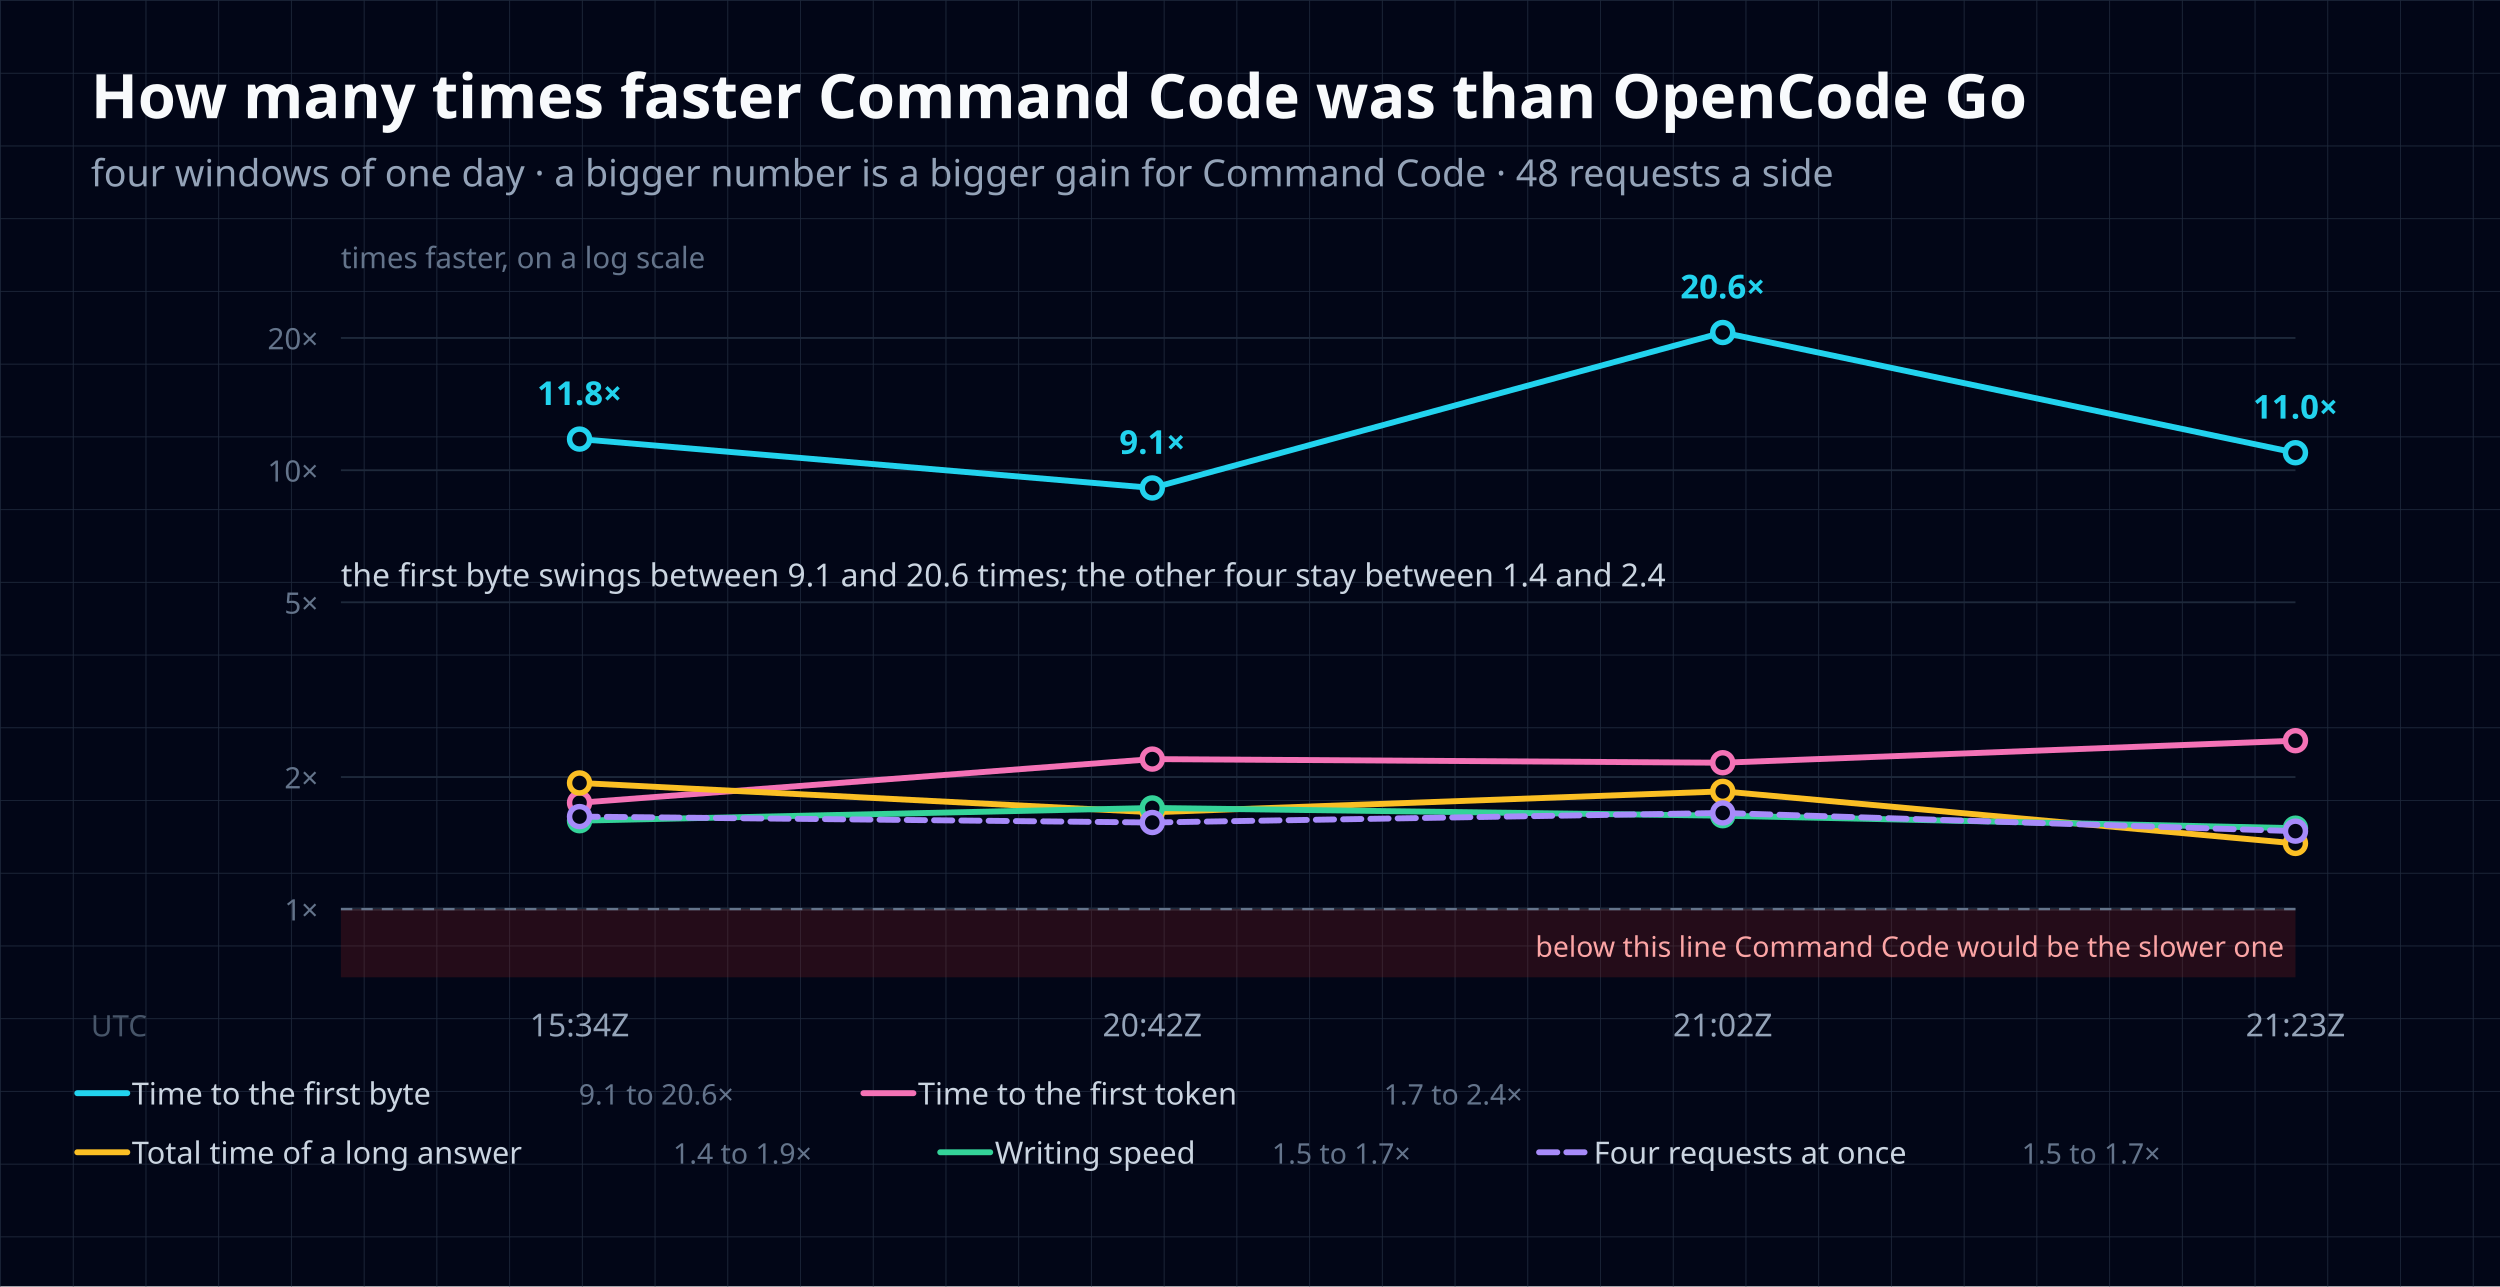
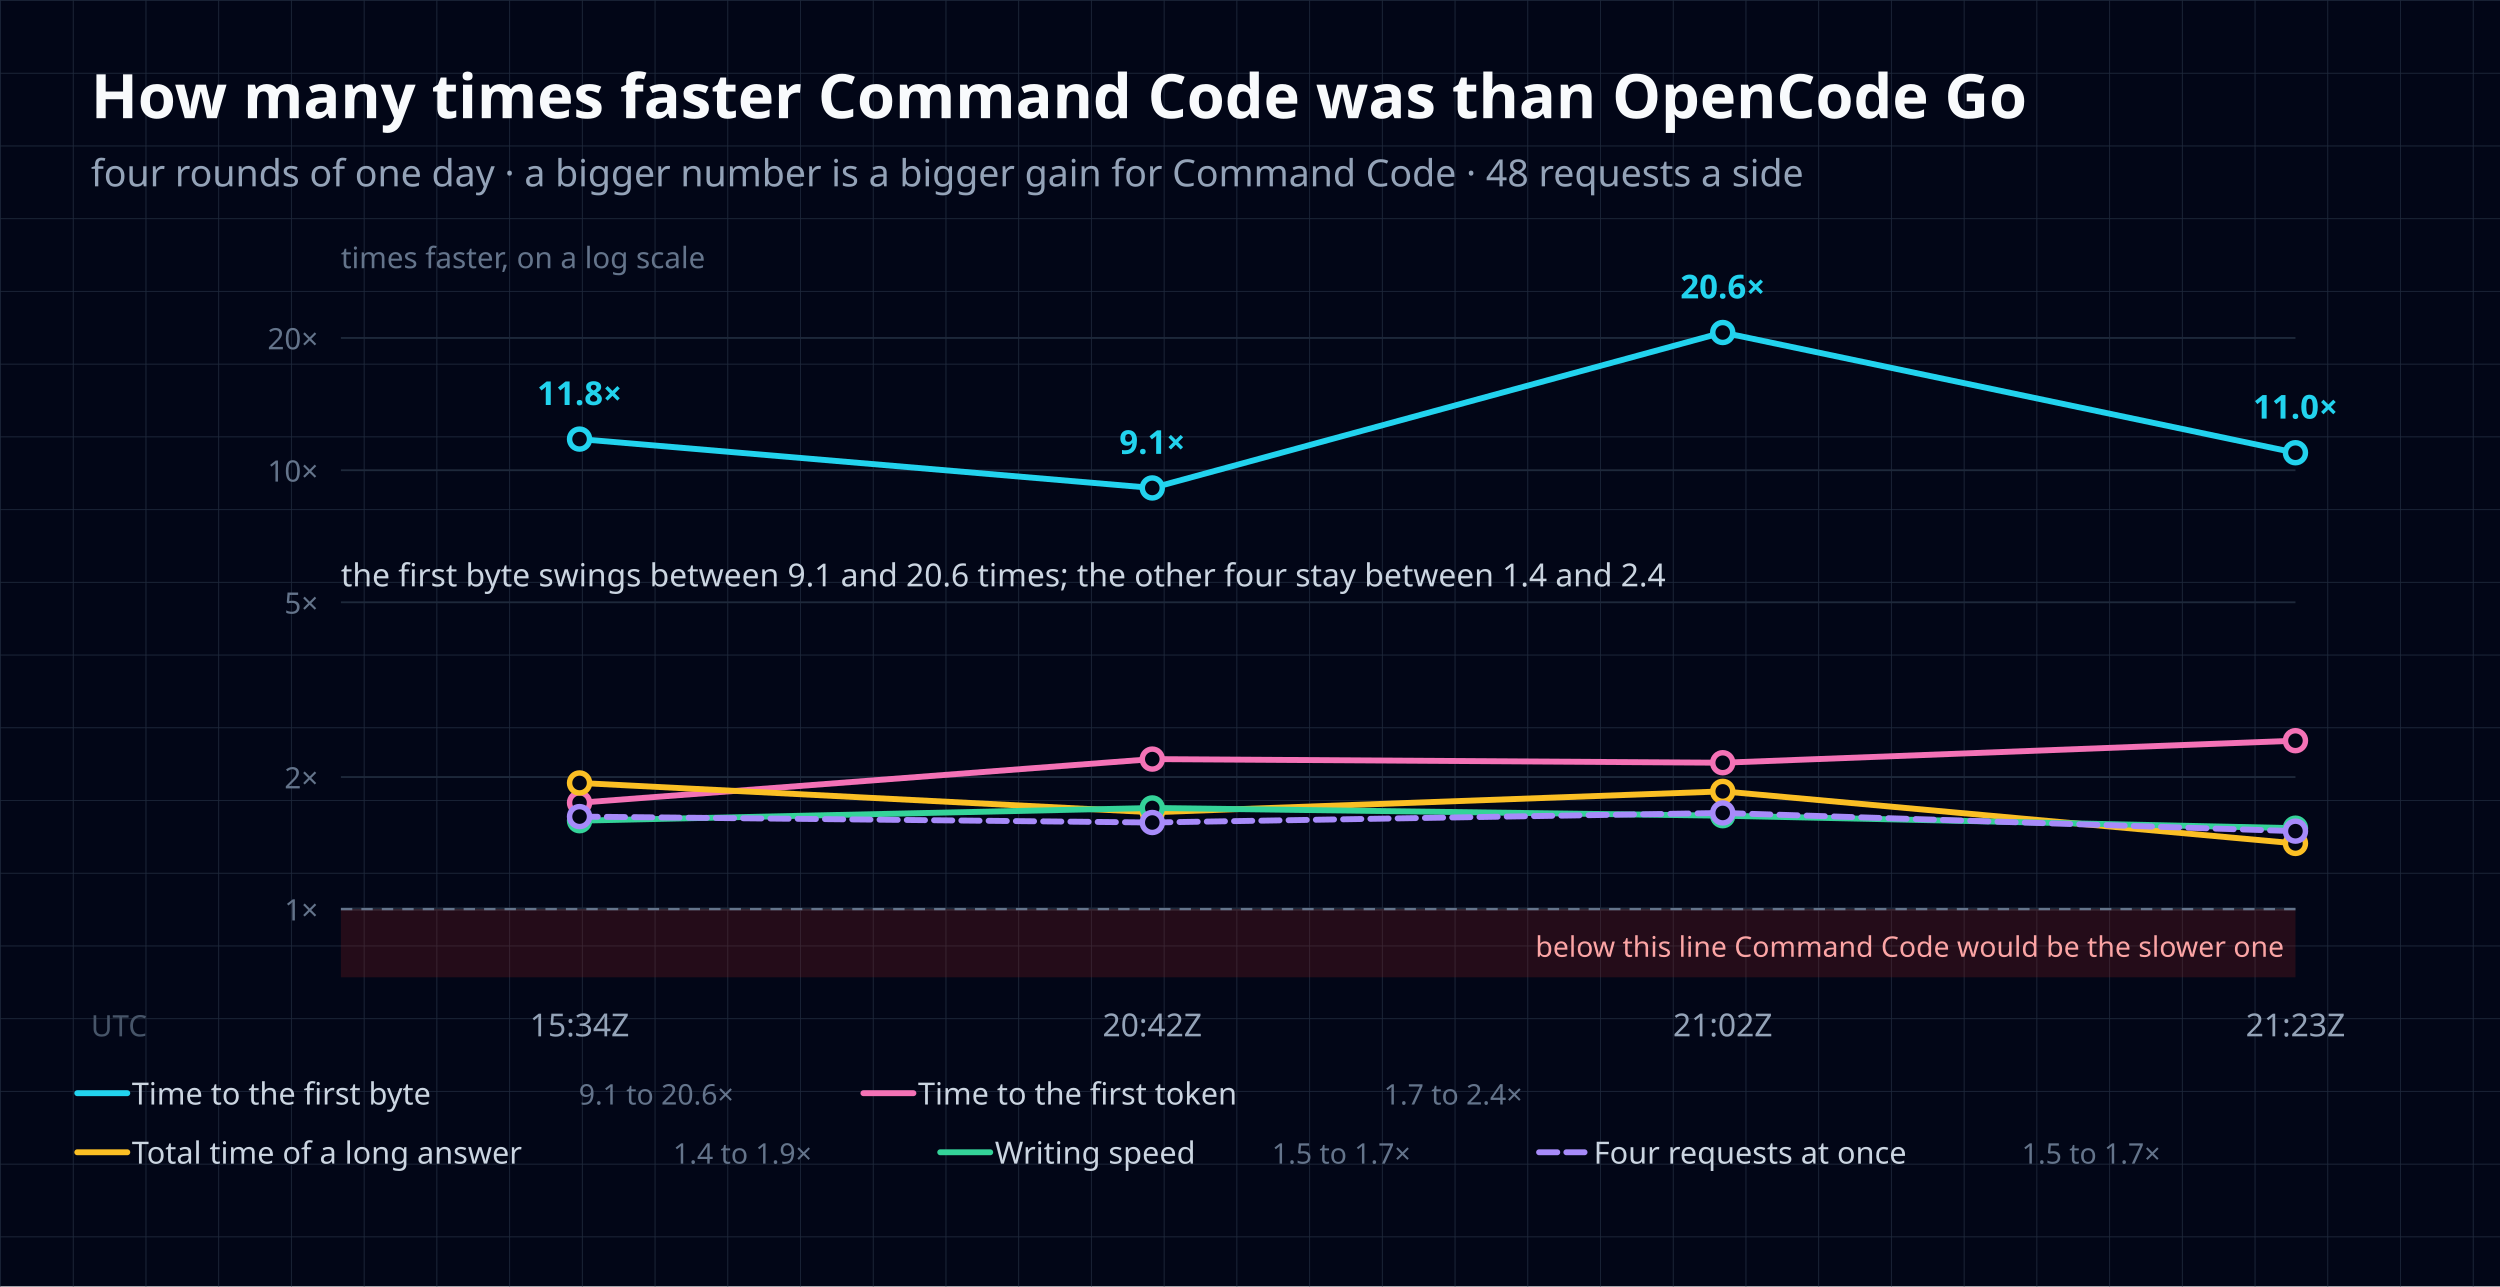
<svg xmlns="http://www.w3.org/2000/svg" viewBox="0 0 1100 566" role="img" aria-labelledby="t d">
  <defs>
    <pattern id="g" width="32" height="32" patternUnits="userSpaceOnUse">
      <path d="M32 0H0V32" fill="none" stroke="#1e293b" stroke-width=".7" />
    </pattern>
  </defs>
  <rect width="1100" height="566" fill="#020617" />
  <rect width="1100" height="566" fill="url(#g)" />
  <text x="40" y="52" fill="#f8fafc" font-family="system-ui,sans-serif" font-size="27" font-weight="700">How many times faster Command Code was than OpenCode Go</text>
-   <text x="40" y="82" fill="#94a3b8" font-family="system-ui,sans-serif" font-size="16.5">four windows of one day · a bigger number is a bigger gain for Command Code · 48 requests a side</text>
+   <text x="40" y="82" fill="#94a3b8" font-family="system-ui,sans-serif" font-size="16.5">four rounds of one day · a bigger number is a bigger gain for Command Code · 48 requests a side</text>
  <line x1="150" y1="148.7" x2="1010" y2="148.7" stroke="#1e293b" stroke-width="0.8" />
  <text x="140" y="153.7" fill="#64748b" font-family="system-ui,sans-serif" font-size="13" text-anchor="end">20×</text>
  <line x1="150" y1="206.9" x2="1010" y2="206.9" stroke="#1e293b" stroke-width="0.8" />
  <text x="140" y="211.9" fill="#64748b" font-family="system-ui,sans-serif" font-size="13" text-anchor="end">10×</text>
  <line x1="150" y1="265.0" x2="1010" y2="265.0" stroke="#1e293b" stroke-width="0.8" />
  <text x="140" y="270.0" fill="#64748b" font-family="system-ui,sans-serif" font-size="13" text-anchor="end">5×</text>
  <line x1="150" y1="341.9" x2="1010" y2="341.9" stroke="#1e293b" stroke-width="0.8" />
  <text x="140" y="346.9" fill="#64748b" font-family="system-ui,sans-serif" font-size="13" text-anchor="end">2×</text>
  <line x1="150" y1="400.0" x2="1010" y2="400.0" stroke="#1e293b" stroke-width="1.4" />
  <text x="140" y="405.0" fill="#64748b" font-family="system-ui,sans-serif" font-size="13" text-anchor="end">1×</text>
  <text x="150" y="118" fill="#64748b" font-family="system-ui,sans-serif" font-size="13">times faster, on a log scale</text>
  <rect x="150" y="400" width="860" height="30" fill="#7f1d1d" fill-opacity=".28" />
  <line x1="150" y1="400" x2="1010" y2="400" stroke="#64748b" stroke-dasharray="5 4" />
  <text x="1005" y="421" fill="#fca5a5" font-family="system-ui,sans-serif" font-size="12.5" text-anchor="end">below this line Command Code would be the slower one</text>
  <polyline points="255,193.2 507,214.7 758,146.3 1010,199.2" fill="none" stroke="#22d3ee" stroke-width="2.6" stroke-linejoin="round" stroke-linecap="round" />
  <circle cx="255" cy="193.2" r="4.4" fill="#020617" stroke="#22d3ee" stroke-width="2.4" />
  <circle cx="507" cy="214.7" r="4.4" fill="#020617" stroke="#22d3ee" stroke-width="2.4" />
  <circle cx="758" cy="146.3" r="4.4" fill="#020617" stroke="#22d3ee" stroke-width="2.4" />
  <circle cx="1010" cy="199.2" r="4.4" fill="#020617" stroke="#22d3ee" stroke-width="2.4" />
  <text x="255" y="178.2" fill="#22d3ee" font-family="system-ui,sans-serif" font-size="14.5" font-weight="700" text-anchor="middle">11.8×</text>
  <text x="507" y="199.7" fill="#22d3ee" font-family="system-ui,sans-serif" font-size="14.5" font-weight="700" text-anchor="middle">9.1×</text>
  <text x="758" y="131.3" fill="#22d3ee" font-family="system-ui,sans-serif" font-size="14.5" font-weight="700" text-anchor="middle">20.6×</text>
  <text x="1010" y="184.2" fill="#22d3ee" font-family="system-ui,sans-serif" font-size="14.5" font-weight="700" text-anchor="middle">11.0×</text>
  <polyline points="255,353.2 507,334.0 758,335.6 1010,325.9" fill="none" stroke="#f472b6" stroke-width="2.6" stroke-linejoin="round" stroke-linecap="round" />
  <circle cx="255" cy="353.2" r="4.4" fill="#020617" stroke="#f472b6" stroke-width="2.4" />
  <circle cx="507" cy="334.0" r="4.4" fill="#020617" stroke="#f472b6" stroke-width="2.4" />
  <circle cx="758" cy="335.6" r="4.4" fill="#020617" stroke="#f472b6" stroke-width="2.4" />
  <circle cx="1010" cy="325.9" r="4.4" fill="#020617" stroke="#f472b6" stroke-width="2.4" />
  <polyline points="255,344.5 507,357.4 758,348.2 1010,371.1" fill="none" stroke="#fbbf24" stroke-width="2.6" stroke-linejoin="round" stroke-linecap="round" />
  <circle cx="255" cy="344.5" r="4.4" fill="#020617" stroke="#fbbf24" stroke-width="2.4" />
  <circle cx="507" cy="357.4" r="4.4" fill="#020617" stroke="#fbbf24" stroke-width="2.4" />
  <circle cx="758" cy="348.2" r="4.4" fill="#020617" stroke="#fbbf24" stroke-width="2.4" />
  <circle cx="1010" cy="371.1" r="4.4" fill="#020617" stroke="#fbbf24" stroke-width="2.4" />
  <polyline points="255,361.1 507,355.5 758,358.9 1010,364.4" fill="none" stroke="#34d399" stroke-width="2.6" stroke-linejoin="round" stroke-linecap="round" />
  <circle cx="255" cy="361.1" r="4.4" fill="#020617" stroke="#34d399" stroke-width="2.4" />
  <circle cx="507" cy="355.5" r="4.4" fill="#020617" stroke="#34d399" stroke-width="2.4" />
  <circle cx="758" cy="358.9" r="4.4" fill="#020617" stroke="#34d399" stroke-width="2.4" />
  <circle cx="1010" cy="364.4" r="4.4" fill="#020617" stroke="#34d399" stroke-width="2.4" />
  <polyline points="255,359.3 507,361.9 758,357.7 1010,365.7" fill="none" stroke="#a78bfa" stroke-width="2.6" stroke-linejoin="round" stroke-linecap="round" stroke-dasharray="8 4" />
  <circle cx="255" cy="359.3" r="4.4" fill="#020617" stroke="#a78bfa" stroke-width="2.4" />
  <circle cx="507" cy="361.9" r="4.4" fill="#020617" stroke="#a78bfa" stroke-width="2.4" />
  <circle cx="758" cy="357.7" r="4.4" fill="#020617" stroke="#a78bfa" stroke-width="2.4" />
  <circle cx="1010" cy="365.7" r="4.4" fill="#020617" stroke="#a78bfa" stroke-width="2.4" />
  <text x="150" y="258" fill="#cbd5e1" font-family="system-ui,sans-serif" font-size="14">the first byte swings between 9.1 and 20.6 times; the other four stay between 1.4 and 2.4</text>
  <line x1="34.0" y1="481.0" x2="56.0" y2="481.0" stroke="#22d3ee" stroke-width="2.6" stroke-linecap="round" />
  <text x="58" y="486" fill="#cbd5e1" font-family="system-ui,sans-serif" font-size="13.5">Time to the first byte</text>
  <text x="254.655" y="486" fill="#64748b" font-family="system-ui,sans-serif" font-size="12.5">9.1 to 20.6×</text>
  <line x1="379.9" y1="481.0" x2="401.9" y2="481.0" stroke="#f472b6" stroke-width="2.6" stroke-linecap="round" />
  <text x="403.905" y="486" fill="#cbd5e1" font-family="system-ui,sans-serif" font-size="13.5">Time to the first token</text>
  <text x="608.862" y="486" fill="#64748b" font-family="system-ui,sans-serif" font-size="12.5">1.7 to 2.4×</text>
  <line x1="34.0" y1="507.0" x2="56.0" y2="507.0" stroke="#fbbf24" stroke-width="2.6" stroke-linecap="round" />
  <text x="58" y="512" fill="#cbd5e1" font-family="system-ui,sans-serif" font-size="13.5">Total time of a long answer</text>
  <text x="296.168" y="512" fill="#64748b" font-family="system-ui,sans-serif" font-size="12.5">1.4 to 1.9×</text>
  <line x1="413.7" y1="507.0" x2="435.7" y2="507.0" stroke="#34d399" stroke-width="2.6" stroke-linecap="round" />
  <text x="437.73" y="512" fill="#cbd5e1" font-family="system-ui,sans-serif" font-size="13.5">Writing speed</text>
  <text x="559.663" y="512" fill="#64748b" font-family="system-ui,sans-serif" font-size="12.5">1.5 to 1.7×</text>
  <line x1="677.2" y1="507.0" x2="699.2" y2="507.0" stroke="#a78bfa" stroke-width="2.6" stroke-linecap="round" stroke-dasharray="8 4" />
  <text x="701.225" y="512" fill="#cbd5e1" font-family="system-ui,sans-serif" font-size="13.5">Four requests at once</text>
  <text x="889.577" y="512" fill="#64748b" font-family="system-ui,sans-serif" font-size="12.5">1.5 to 1.7×</text>
  <text x="255" y="456" fill="#94a3b8" font-family="system-ui,sans-serif" font-size="14" text-anchor="middle">15:34Z</text>
  <text x="507" y="456" fill="#94a3b8" font-family="system-ui,sans-serif" font-size="14" text-anchor="middle">20:42Z</text>
  <text x="758" y="456" fill="#94a3b8" font-family="system-ui,sans-serif" font-size="14" text-anchor="middle">21:02Z</text>
  <text x="1010" y="456" fill="#94a3b8" font-family="system-ui,sans-serif" font-size="14" text-anchor="middle">21:23Z</text>
  <text x="40" y="456" fill="#475569" font-family="system-ui,sans-serif" font-size="13">UTC</text>
</svg>
